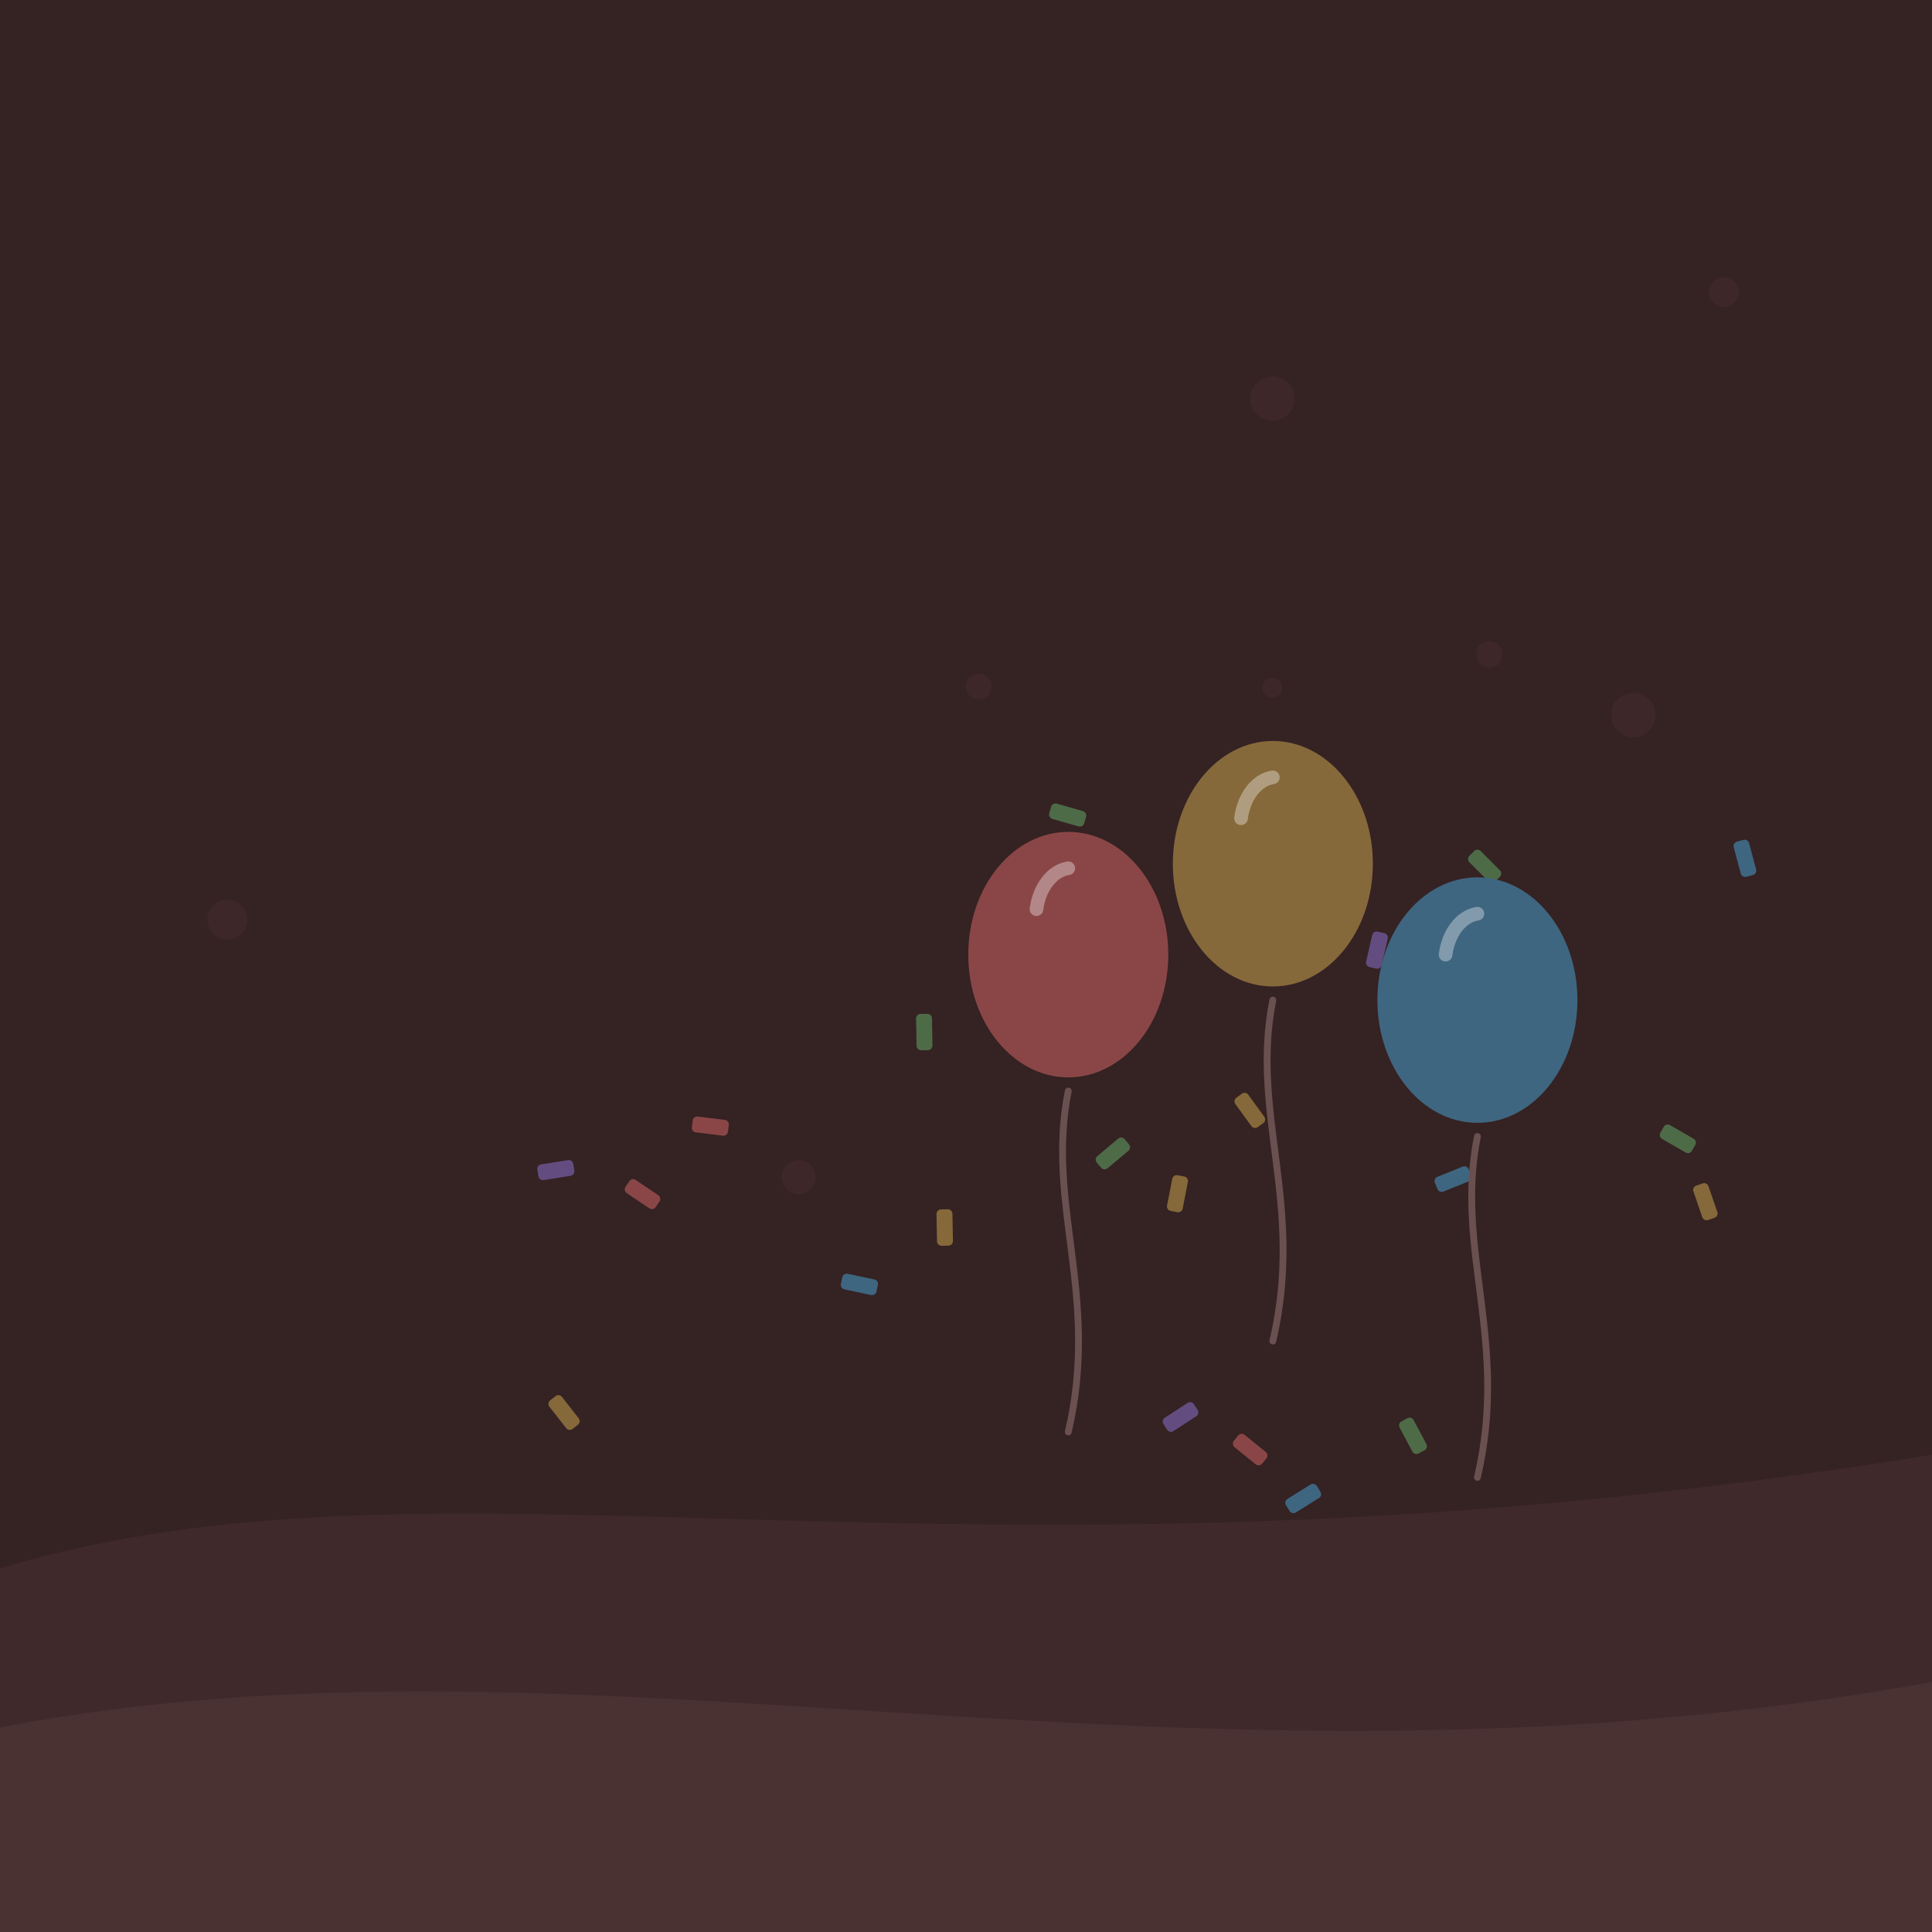
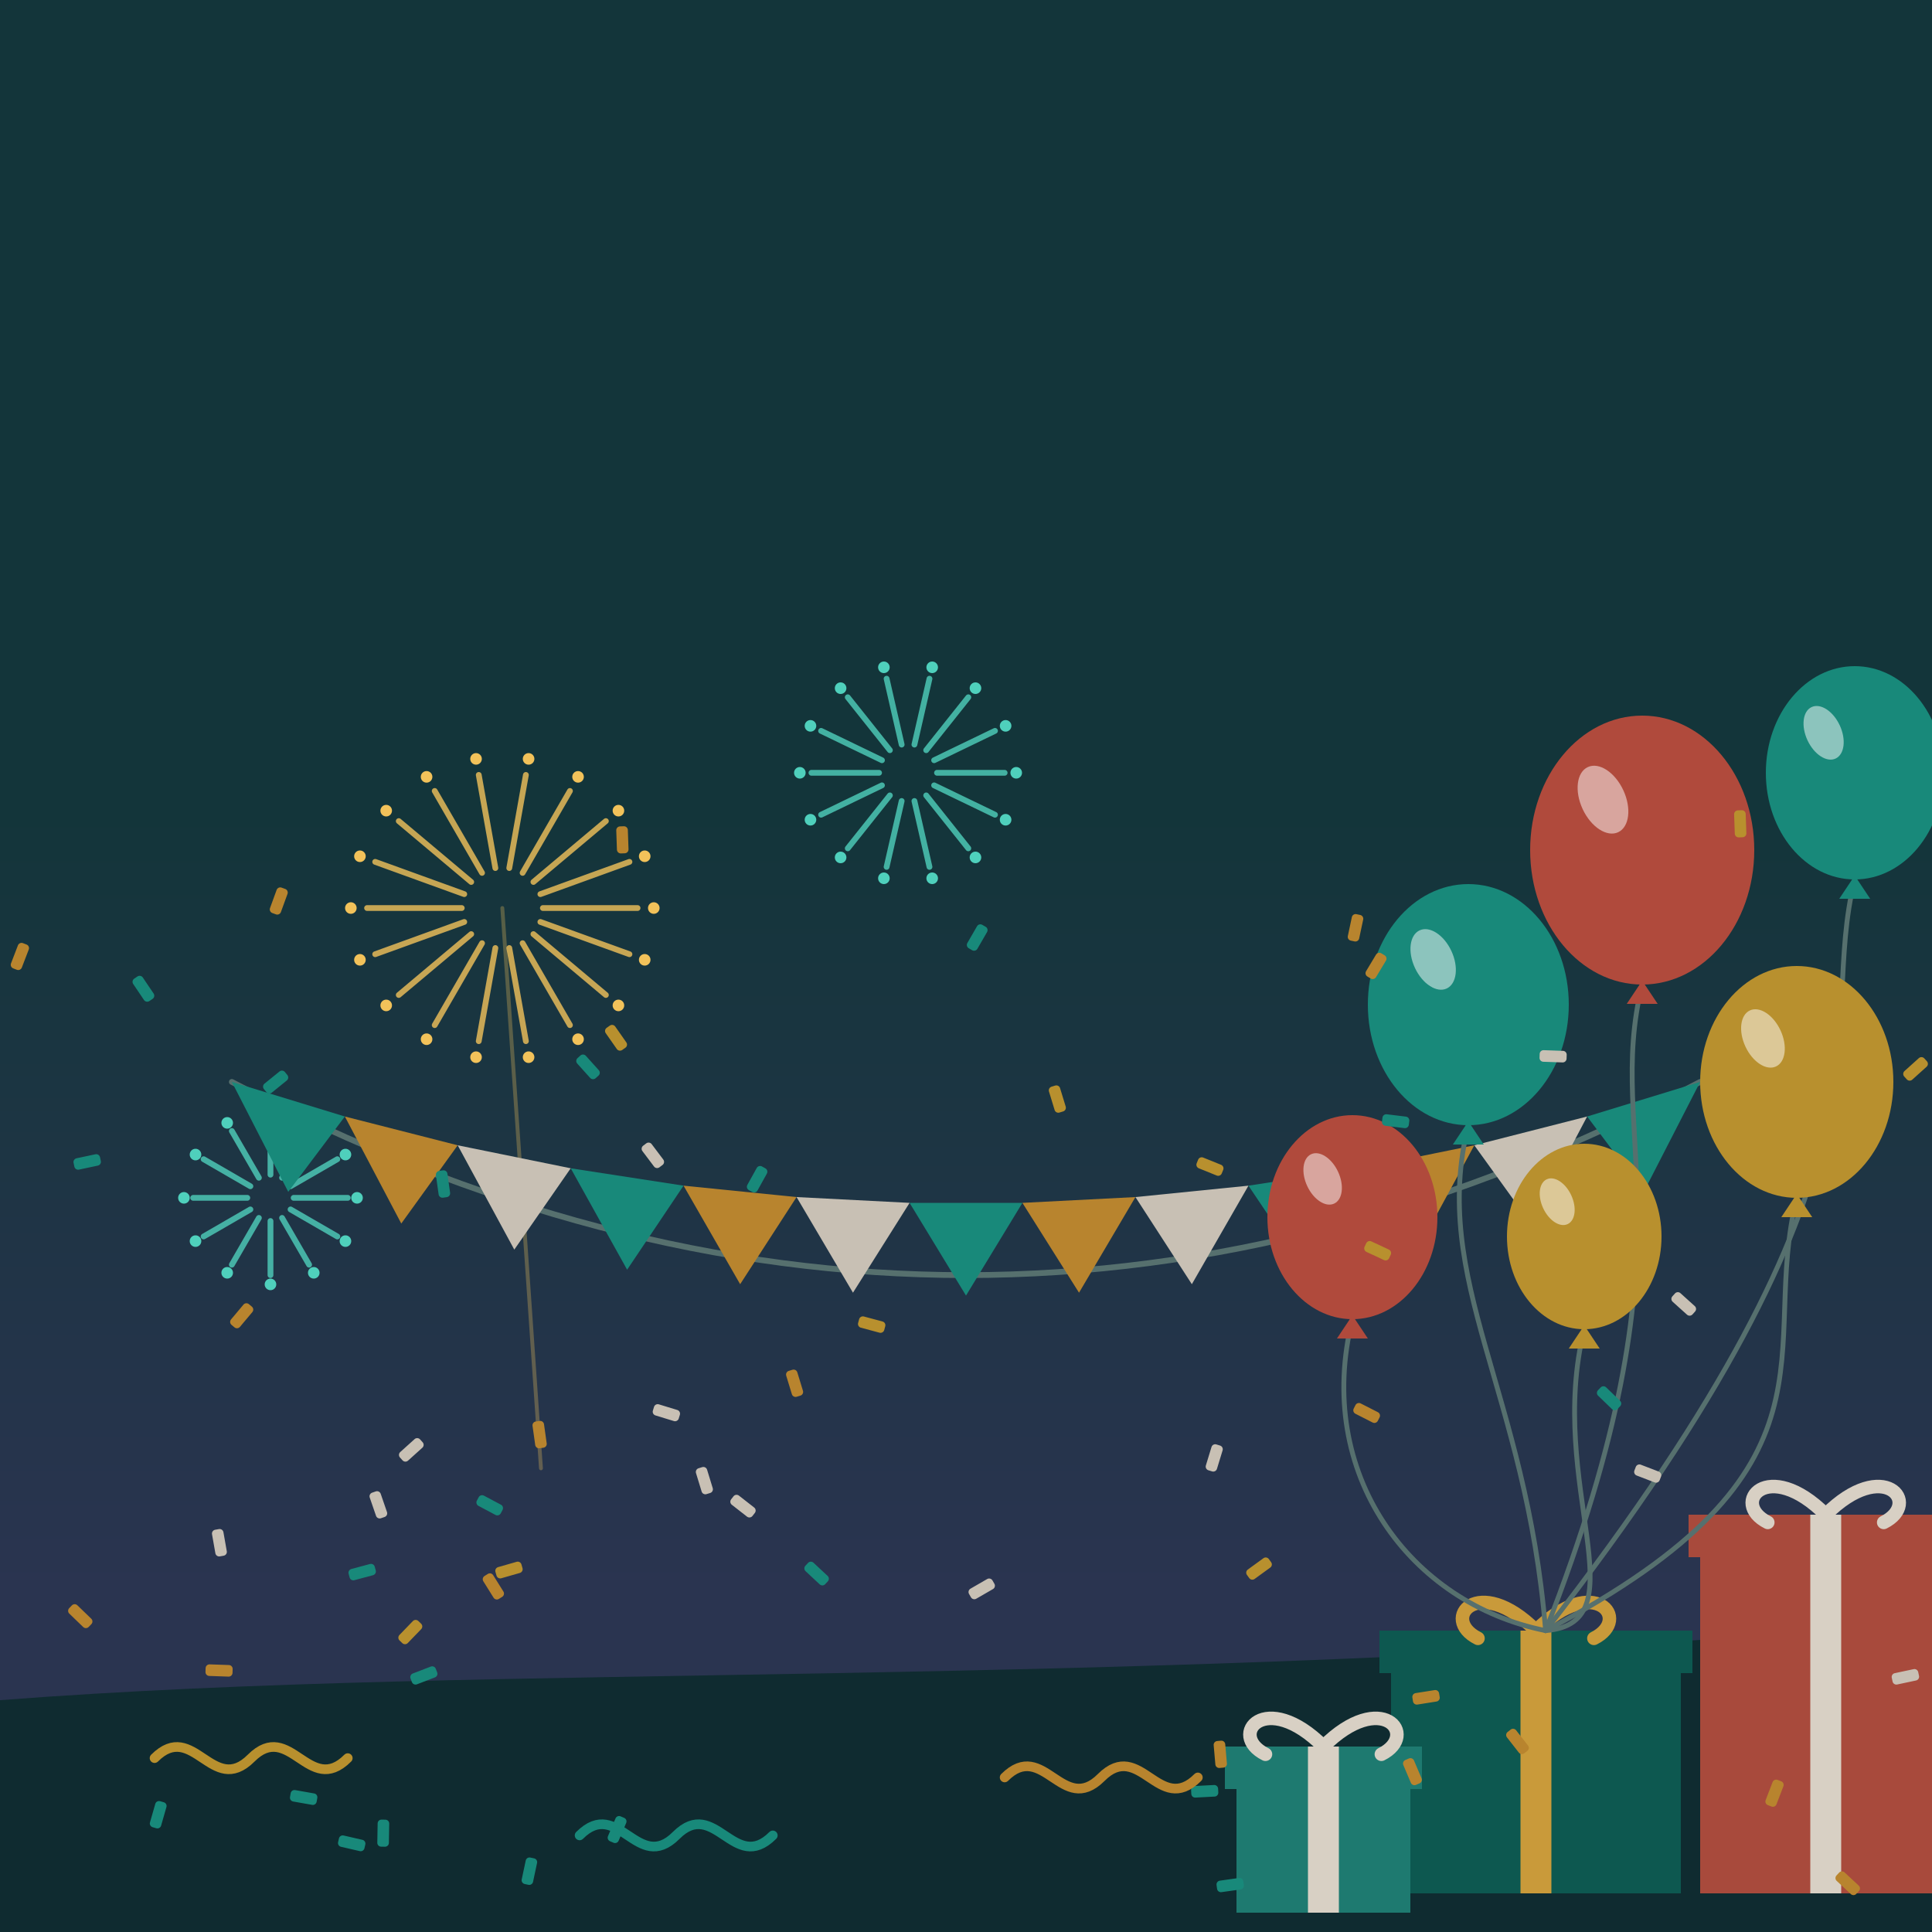
- <svg xmlns="http://www.w3.org/2000/svg" viewBox="0 0 850 850" width="850" height="850">
-   <rect x="0.0" y="0.0" width="850.0" height="850.0" rx="0" fill="#352223" opacity="1" />
-   <circle cx="351.4" cy="517.9" r="7.5" fill="#4a3132" opacity="0.35" />
-   <circle cx="625.6" cy="465.6" r="9.7" fill="#4a3132" opacity="0.35" />
-   <circle cx="559.8" cy="175.4" r="9.8" fill="#4a3132" opacity="0.35" />
-   <circle cx="718.6" cy="314.6" r="9.8" fill="#4a3132" opacity="0.35" />
-   <circle cx="100.0" cy="404.6" r="8.8" fill="#4a3132" opacity="0.35" />
-   <circle cx="758.4" cy="128.5" r="6.6" fill="#4a3132" opacity="0.35" />
-   <circle cx="430.6" cy="302.0" r="5.7" fill="#4a3132" opacity="0.35" />
-   <circle cx="559.7" cy="302.6" r="4.4" fill="#4a3132" opacity="0.35" />
-   <circle cx="655.3" cy="287.9" r="5.8" fill="#4a3132" opacity="0.35" />
-   <path d="M0 690 C 200 630 420 710 850 640 L850 850 L0 850 Z" fill="#3f292a" opacity="1" />
-   <path d="M0 760 C 260 710 520 800 850 740 L850 850 L0 850 Z" fill="#4a3132" opacity="1" />
-   <rect x="585" y="354" width="16" height="7" rx="2" fill="#3f6680" transform="rotate(96 585 354)" />
-   <rect x="546" y="630" width="16" height="7" rx="2" fill="#8a4646" transform="rotate(39 546 630)" />
-   <rect x="463" y="353" width="16" height="7" rx="2" fill="#4e6b47" transform="rotate(16 463 353)" />
-   <rect x="253" y="517" width="16" height="7" rx="2" fill="#634d80" transform="rotate(171 253 517)" />
-   <rect x="751" y="520" width="16" height="7" rx="2" fill="#86693a" transform="rotate(71 751 520)" />
-   <rect x="246" y="613" width="16" height="7" rx="2" fill="#86693a" transform="rotate(52 246 613)" />
-   <rect x="523" y="518" width="16" height="7" rx="2" fill="#86693a" transform="rotate(101 523 518)" />
-   <rect x="278" y="518" width="16" height="7" rx="2" fill="#8a4646" transform="rotate(34 278 518)" />
-   <rect x="527" y="351" width="16" height="7" rx="2" fill="#86693a" transform="rotate(11 527 351)" />
-   <rect x="498" y="505" width="16" height="7" rx="2" fill="#4e6b47" transform="rotate(140 498 505)" />
-   <rect x="548" y="480" width="16" height="7" rx="2" fill="#86693a" transform="rotate(54 548 480)" />
-   <rect x="611" y="411" width="16" height="7" rx="2" fill="#634d80" transform="rotate(103 611 411)" />
-   <rect x="497" y="443" width="16" height="7" rx="2" fill="#634d80" transform="rotate(81 497 443)" />
-   <rect x="769" y="369" width="16" height="7" rx="2" fill="#3f6680" transform="rotate(75 769 369)" />
-   <rect x="305" y="491" width="16" height="7" rx="2" fill="#8a4646" transform="rotate(7 305 491)" />
-   <rect x="648" y="519" width="16" height="7" rx="2" fill="#3f6680" transform="rotate(158 648 519)" />
-   <rect x="410" y="446" width="16" height="7" rx="2" fill="#4e6b47" transform="rotate(89 410 446)" />
-   <rect x="371" y="560" width="16" height="7" rx="2" fill="#3f6680" transform="rotate(12 371 560)" />
-   <rect x="582" y="658" width="16" height="7" rx="2" fill="#3f6680" transform="rotate(148 582 658)" />
-   <rect x="621" y="623" width="16" height="7" rx="2" fill="#4e6b47" transform="rotate(62 621 623)" />
-   <rect x="419" y="532" width="16" height="7" rx="2" fill="#86693a" transform="rotate(89 419 532)" />
-   <rect x="650" y="373" width="16" height="7" rx="2" fill="#4e6b47" transform="rotate(45 650 373)" />
-   <rect x="733" y="494" width="16" height="7" rx="2" fill="#4e6b47" transform="rotate(30 733 494)" />
-   <rect x="528" y="622" width="16" height="7" rx="2" fill="#634d80" transform="rotate(147 528 622)" />
-   <path d="M470 480 C 460 530 484 570 470 630" fill="none" stroke="#6b5050" stroke-width="3" stroke-linecap="round" stroke-linejoin="round" opacity="1" />
-   <path d="M560 440 C 550 490 574 530 560 590" fill="none" stroke="#6b5050" stroke-width="3" stroke-linecap="round" stroke-linejoin="round" opacity="1" />
-   <path d="M650 500 C 640 550 664 590 650 650" fill="none" stroke="#6b5050" stroke-width="3" stroke-linecap="round" stroke-linejoin="round" opacity="1" />
-   <path d="M470 420 m-44 0 a44 54 0 1 0 88 0 a44 54 0 1 0 -88 0" fill="#8a4646" opacity="1" />
-   <path d="M560 380 m-44 0 a44 54 0 1 0 88 0 a44 54 0 1 0 -88 0" fill="#86693a" opacity="1" />
-   <path d="M650 440 m-44 0 a44 54 0 1 0 88 0 a44 54 0 1 0 -88 0" fill="#3f6680" opacity="1" />
-   <path d="M456 400 a16 22 0 0 1 14 -18" fill="none" stroke="#ffffff" stroke-width="6" stroke-linecap="round" stroke-linejoin="round" opacity="0.35" />
-   <path d="M546 360 a16 22 0 0 1 14 -18" fill="none" stroke="#ffffff" stroke-width="6" stroke-linecap="round" stroke-linejoin="round" opacity="0.35" />
-   <path d="M636 420 a16 22 0 0 1 14 -18" fill="none" stroke="#ffffff" stroke-width="6" stroke-linecap="round" stroke-linejoin="round" opacity="0.35" />
+ <svg xmlns="http://www.w3.org/2000/svg" viewBox="0 0 1000 1000" width="1000" height="1000">
+   <defs>
+     <linearGradient id="sky" x1="0" y1="0" x2="0" y2="1">
+       <stop offset="0.42" stop-color="#13353a" />
+       <stop offset="0.82" stop-color="#2a3450" />
+     </linearGradient>
+   </defs>
+   <rect x="0" y="0" width="1000" height="1000" fill="url(#sky)" />
+   <path d="M281 470L330 470M279.7 477.2L325.8 493.9M276.1 483.5L313.6 515M270.5 488.2L295 530.6M263.6 490.7L272.2 538.9M256.4 490.7L247.8 538.9M249.5 488.2L225 530.6M243.9 483.5L206.4 515M240.3 477.2L194.2 493.9M239 470L190 470M240.3 462.8L194.2 446.1M243.9 456.5L206.4 425M249.5 451.8L225 409.4M256.4 449.3L247.8 401.1M263.6 449.3L272.2 401.1M270.5 451.8L295 409.4M276.1 456.5L313.6 425M279.7 462.8L325.8 446.1" fill="none" stroke="#f2c25a" stroke-width="3" stroke-linecap="round" stroke-linejoin="round" opacity="0.8" />
+   <circle cx="338.4" cy="470" r="3" fill="#f2c25a" />
+   <circle cx="333.7" cy="496.8" r="3" fill="#f2c25a" />
+   <circle cx="320.1" cy="520.4" r="3" fill="#f2c25a" />
+   <circle cx="299.2" cy="537.9" r="3" fill="#f2c25a" />
+   <circle cx="273.6" cy="547.2" r="3" fill="#f2c25a" />
+   <circle cx="246.4" cy="547.2" r="3" fill="#f2c25a" />
+   <circle cx="220.8" cy="537.9" r="3" fill="#f2c25a" />
+   <circle cx="199.9" cy="520.4" r="3" fill="#f2c25a" />
+   <circle cx="186.3" cy="496.8" r="3" fill="#f2c25a" />
+   <circle cx="181.6" cy="470" r="3" fill="#f2c25a" />
+   <circle cx="186.3" cy="443.2" r="3" fill="#f2c25a" />
+   <circle cx="199.9" cy="419.6" r="3" fill="#f2c25a" />
+   <circle cx="220.8" cy="402.1" r="3" fill="#f2c25a" />
+   <circle cx="246.4" cy="392.8" r="3" fill="#f2c25a" />
+   <circle cx="273.6" cy="392.8" r="3" fill="#f2c25a" />
+   <circle cx="299.2" cy="402.1" r="3" fill="#f2c25a" />
+   <circle cx="320.1" cy="419.6" r="3" fill="#f2c25a" />
+   <circle cx="333.7" cy="443.2" r="3" fill="#f2c25a" />
+   <path d="M485 400L520 400M483.5 406.5L515 421.7M479.4 411.7L501.2 439.1M473.3 414.6L481.1 448.7M466.7 414.6L458.9 448.7M460.6 411.7L438.8 439.1M456.5 406.5L425 421.7M455 400L420 400M456.5 393.5L425 378.3M460.6 388.3L438.8 360.9M466.7 385.4L458.9 351.3M473.3 385.4L481.1 351.3M479.4 388.3L501.2 360.9M483.5 393.5L515 378.3" fill="none" stroke="#4fd0bc" stroke-width="3" stroke-linecap="round" stroke-linejoin="round" opacity="0.8" />
+   <circle cx="526" cy="400" r="3" fill="#4fd0bc" />
+   <circle cx="520.5" cy="424.3" r="3" fill="#4fd0bc" />
+   <circle cx="504.9" cy="443.8" r="3" fill="#4fd0bc" />
+   <circle cx="482.5" cy="454.6" r="3" fill="#4fd0bc" />
+   <circle cx="457.5" cy="454.6" r="3" fill="#4fd0bc" />
+   <circle cx="435.1" cy="443.8" r="3" fill="#4fd0bc" />
+   <circle cx="419.5" cy="424.3" r="3" fill="#4fd0bc" />
+   <circle cx="414" cy="400" r="3" fill="#4fd0bc" />
+   <circle cx="419.5" cy="375.7" r="3" fill="#4fd0bc" />
+   <circle cx="435.1" cy="356.2" r="3" fill="#4fd0bc" />
+   <circle cx="457.5" cy="345.4" r="3" fill="#4fd0bc" />
+   <circle cx="482.5" cy="345.4" r="3" fill="#4fd0bc" />
+   <circle cx="504.9" cy="356.2" r="3" fill="#4fd0bc" />
+   <circle cx="520.5" cy="375.7" r="3" fill="#4fd0bc" />
+   <path d="M152 620L180 620M150.4 626L174.6 640M146 630.4L160 654.6M140 632L140 660M134 630.4L120 654.6M129.6 626L105.4 640M128 620L100 620M129.6 614L105.4 600M134 609.6L120 585.4M140 608L140 580M146 609.6L160 585.4M150.4 614L174.6 600" fill="none" stroke="#4fd0bc" stroke-width="3" stroke-linecap="round" stroke-linejoin="round" opacity="0.8" />
+   <circle cx="184.8" cy="620" r="3" fill="#4fd0bc" />
+   <circle cx="178.8" cy="642.4" r="3" fill="#4fd0bc" />
+   <circle cx="162.4" cy="658.8" r="3" fill="#4fd0bc" />
+   <circle cx="140" cy="664.8" r="3" fill="#4fd0bc" />
+   <circle cx="117.6" cy="658.8" r="3" fill="#4fd0bc" />
+   <circle cx="101.2" cy="642.4" r="3" fill="#4fd0bc" />
+   <circle cx="95.2" cy="620" r="3" fill="#4fd0bc" />
+   <circle cx="101.2" cy="597.6" r="3" fill="#4fd0bc" />
+   <circle cx="117.6" cy="581.2" r="3" fill="#4fd0bc" />
+   <circle cx="140" cy="575.2" r="3" fill="#4fd0bc" />
+   <circle cx="162.4" cy="581.2" r="3" fill="#4fd0bc" />
+   <circle cx="178.8" cy="597.6" r="3" fill="#4fd0bc" />
+   <path d="M260 470L280 760" fill="none" stroke="#f2c25a" stroke-width="2" stroke-linecap="round" stroke-linejoin="round" opacity="0.3" />
+   <path d="M0 880C260 860 560 876 1000 840L1000 1000L0 1000Z" fill="#0f2b30" />
+   <path d="M120 560Q500 760 880 560" fill="none" stroke="#56706e" stroke-width="3" stroke-linecap="round" stroke-linejoin="round" />
+   <path d="M120 560L178.5 577.9L149.2 616.9Z" fill="#18897a" />
+   <path d="M178.5 577.9L236.9 592.8L207.7 633.3Z" fill="#b8842e" />
+   <path d="M236.9 592.8L295.4 604.7L266.2 646.8Z" fill="#c8c0b4" />
+   <path d="M295.4 604.7L353.8 613.7L324.6 657.2Z" fill="#18897a" />
+   <path d="M353.8 613.7L412.3 619.6L383.1 664.7Z" fill="#b8842e" />
+   <path d="M412.3 619.6L470.8 622.6L441.5 669.1Z" fill="#c8c0b4" />
+   <path d="M470.8 622.6L529.2 622.6L500 670.6Z" fill="#18897a" />
+   <path d="M529.2 622.6L587.7 619.6L558.5 669.1Z" fill="#b8842e" />
+   <path d="M587.7 619.6L646.2 613.7L616.9 664.7Z" fill="#c8c0b4" />
+   <path d="M646.2 613.7L704.6 604.7L675.4 657.2Z" fill="#18897a" />
+   <path d="M704.6 604.7L763.1 592.8L733.8 646.8Z" fill="#b8842e" />
+   <path d="M763.1 592.8L821.5 577.9L792.3 633.3Z" fill="#c8c0b4" />
+   <path d="M821.5 577.9L880 560L850.8 616.9Z" fill="#18897a" />
+   <rect x="720" y="860" width="150" height="120" fill="#0d5850" />
+   <rect x="714" y="844" width="162" height="22" fill="#0d5850" />
+   <rect x="787" y="844" width="16" height="136" fill="#c99a3a" />
+   <path d="M795 844c-30 -30 -50 -6 -30 4M795 844c30 -30 50 -6 30 4" fill="none" stroke="#c99a3a" stroke-width="7" stroke-linecap="round" stroke-linejoin="round" />
+   <rect x="880" y="800" width="130" height="180" fill="#a84a3c" />
+   <rect x="874" y="784" width="142" height="22" fill="#a84a3c" />
+   <rect x="937" y="784" width="16" height="196" fill="#d8d0c4" />
+   <path d="M945 784c-30 -30 -50 -6 -30 4M945 784c30 -30 50 -6 30 4" fill="none" stroke="#d8d0c4" stroke-width="7" stroke-linecap="round" stroke-linejoin="round" />
+   <rect x="640" y="920" width="90" height="70" fill="#1e7a70" />
+   <rect x="634" y="904" width="102" height="22" fill="#1e7a70" />
+   <rect x="677" y="904" width="16" height="86" fill="#d8d0c4" />
+   <path d="M685 904c-30 -30 -50 -6 -30 4M685 904c30 -30 50 -6 30 4" fill="none" stroke="#d8d0c4" stroke-width="7" stroke-linecap="round" stroke-linejoin="round" />
+   <path d="M760 582.4C740 662.4 790 720 800 844" fill="none" stroke="#56706e" stroke-width="2.5" stroke-linecap="round" stroke-linejoin="round" />
+   <path d="M850 509.6C830 589.6 880 640 800 844" fill="none" stroke="#56706e" stroke-width="2.5" stroke-linecap="round" stroke-linejoin="round" />
+   <path d="M930 620.0C910 700.0 960 760 800 844" fill="none" stroke="#56706e" stroke-width="2.5" stroke-linecap="round" stroke-linejoin="round" />
+   <path d="M700 682.8C680 762.8 730 830 800 844" fill="none" stroke="#56706e" stroke-width="2.5" stroke-linecap="round" stroke-linejoin="round" />
+   <path d="M960 455.2C940 535.2 990 600 800 844" fill="none" stroke="#56706e" stroke-width="2.5" stroke-linecap="round" stroke-linejoin="round" />
+   <path d="M820 688.0C800 768.0 850 840 800 844" fill="none" stroke="#56706e" stroke-width="2.5" stroke-linecap="round" stroke-linejoin="round" />
+   <ellipse cx="760" cy="520" rx="52" ry="62.4" fill="#18897a" />
+   <path d="M752 592.4L760 580.4L768 592.4Z" fill="#18897a" />
+   <ellipse cx="741.8" cy="496.6" rx="10.4" ry="16.6" fill="#ffffff" opacity="0.5" transform="rotate(-25 741.8 496.6)" />
+   <ellipse cx="850" cy="440" rx="58" ry="69.6" fill="#b04a3c" />
+   <path d="M842 519.6L850 507.6L858 519.6Z" fill="#b04a3c" />
+   <ellipse cx="829.7" cy="413.9" rx="11.6" ry="18.6" fill="#ffffff" opacity="0.5" transform="rotate(-25 829.7 413.9)" />
+   <ellipse cx="930" cy="560" rx="50" ry="60" fill="#b8902e" />
+   <path d="M922 630L930 618L938 630Z" fill="#b8902e" />
+   <ellipse cx="912.5" cy="537.5" rx="10" ry="16" fill="#ffffff" opacity="0.5" transform="rotate(-25 912.5 537.5)" />
+   <ellipse cx="700" cy="630" rx="44" ry="52.8" fill="#b04a3c" />
+   <path d="M692 692.8L700 680.8L708 692.8Z" fill="#b04a3c" />
+   <ellipse cx="684.6" cy="610.2" rx="8.8" ry="14.1" fill="#ffffff" opacity="0.5" transform="rotate(-25 684.6 610.2)" />
+   <ellipse cx="960" cy="400" rx="46" ry="55.2" fill="#18897a" />
+   <path d="M952 465.2L960 453.2L968 465.2Z" fill="#18897a" />
+   <ellipse cx="943.9" cy="379.3" rx="9.2" ry="14.7" fill="#ffffff" opacity="0.5" transform="rotate(-25 943.9 379.3)" />
+   <ellipse cx="820" cy="640" rx="40" ry="48" fill="#b8902e" />
+   <path d="M812 698L820 686L828 698Z" fill="#b8902e" />
+   <ellipse cx="806" cy="622" rx="8" ry="12.8" fill="#ffffff" opacity="0.5" transform="rotate(-25 806 622)" />
+   <rect x="548.1" y="561.3" width="14" height="6" rx="2" fill="#b8902e" transform="rotate(73 548.1 561.3)" />
+   <rect x="86.7" y="933.4" width="14" height="6" rx="2" fill="#18897a" transform="rotate(106 86.7 933.4)" />
+   <rect x="847.4" y="757.4" width="14" height="6" rx="2" fill="#c8c0b4" transform="rotate(21 847.4 757.4)" />
+   <rect x="998.7" y="550.8" width="14" height="6" rx="2" fill="#b8902e" transform="rotate(138 998.7 550.8)" />
+   <rect x="419.6" y="807.5" width="14" height="6" rx="2" fill="#18897a" transform="rotate(43 419.6 807.5)" />
+   <rect x="219.4" y="841.8" width="14" height="6" rx="2" fill="#b8902e" transform="rotate(134 219.4 841.8)" />
+   <rect x="196.4" y="771.3" width="14" height="6" rx="2" fill="#c8c0b4" transform="rotate(71 196.4 771.3)" />
+   <rect x="511.9" y="480.7" width="14" height="6" rx="2" fill="#18897a" transform="rotate(120 511.9 480.7)" />
+   <rect x="515.7" y="821.5" width="14" height="6" rx="2" fill="#c8c0b4" transform="rotate(150 515.7 821.5)" />
+   <rect x="708" y="641.7" width="14" height="6" rx="2" fill="#b8902e" transform="rotate(25 708 641.7)" />
+   <rect x="731.1" y="909.4" width="14" height="6" rx="2" fill="#b8842e" transform="rotate(67 731.1 909.4)" />
+   <rect x="150" y="558" width="14" height="6" rx="2" fill="#18897a" transform="rotate(141 150 558)" />
+   <rect x="397.9" y="605.7" width="14" height="6" rx="2" fill="#18897a" transform="rotate(119 397.9 605.7)" />
+   <rect x="281.3" y="735.2" width="14" height="6" rx="2" fill="#b8842e" transform="rotate(82 281.3 735.2)" />
+   <rect x="745.5" y="880.4" width="14" height="6" rx="2" fill="#b8842e" transform="rotate(171 745.5 880.4)" />
+   <rect x="278.4" y="962.3" width="14" height="6" rx="2" fill="#18897a" transform="rotate(102 278.4 962.3)" />
+   <rect x="923.8" y="922.7" width="14" height="6" rx="2" fill="#b8842e" transform="rotate(111 923.8 922.7)" />
+   <rect x="150.8" y="926.2" width="14" height="6" rx="2" fill="#18897a" transform="rotate(10 150.8 926.2)" />
+   <rect x="759.8" y="537" width="14" height="6" rx="2" fill="#18897a" transform="rotate(160 759.8 537)" />
+   <rect x="38.6" y="829.5" width="14" height="6" rx="2" fill="#b8842e" transform="rotate(44 38.6 829.5)" />
+   <rect x="715.8" y="576.5" width="14" height="6" rx="2" fill="#18897a" transform="rotate(7 715.8 576.5)" />
+   <rect x="730.7" y="504.6" width="14" height="6" rx="2" fill="#18897a" transform="rotate(32 730.7 504.6)" />
+   <rect x="195" y="814.8" width="14" height="6" rx="2" fill="#18897a" transform="rotate(165 195 814.8)" />
+   <rect x="783.5" y="894" width="14" height="6" rx="2" fill="#b8842e" transform="rotate(52 783.5 894)" />
+   <rect x="634" y="900.8" width="14" height="6" rx="2" fill="#b8842e" transform="rotate(85 634 900.8)" />
+   <rect x="227" y="867.5" width="14" height="6" rx="2" fill="#18897a" transform="rotate(159 227 867.5)" />
+   <rect x="115.3" y="791.1" width="14" height="6" rx="2" fill="#c8c0b4" transform="rotate(80 115.3 791.1)" />
+   <rect x="231.3" y="605.5" width="14" height="6" rx="2" fill="#18897a" transform="rotate(82 231.3 605.5)" />
+   <rect x="412.1" y="708.4" width="14" height="6" rx="2" fill="#b8842e" transform="rotate(73 412.1 708.4)" />
+   <rect x="52.6" y="602.9" width="14" height="6" rx="2" fill="#18897a" transform="rotate(168 52.6 602.9)" />
+   <rect x="324.9" y="427.6" width="14" height="6" rx="2" fill="#b8842e" transform="rotate(88 324.9 427.6)" />
+   <rect x="620.9" y="598.4" width="14" height="6" rx="2" fill="#b8902e" transform="rotate(22 620.9 598.4)" />
+   <rect x="324.9" y="941.7" width="14" height="6" rx="2" fill="#18897a" transform="rotate(113 324.9 941.7)" />
+   <rect x="829.9" y="716.7" width="14" height="6" rx="2" fill="#18897a" transform="rotate(44 829.9 716.7)" />
+   <rect x="868.3" y="668" width="14" height="6" rx="2" fill="#c8c0b4" transform="rotate(42 868.3 668)" />
+   <rect x="175.9" y="949.6" width="14" height="6" rx="2" fill="#18897a" transform="rotate(13 175.9 949.6)" />
+   <rect x="630.7" y="929.8" width="14" height="6" rx="2" fill="#18897a" transform="rotate(177 630.7 929.8)" />
+   <rect x="301.9" y="545" width="14" height="6" rx="2" fill="#18897a" transform="rotate(48 301.9 545)" />
+   <rect x="702.5" y="725.5" width="14" height="6" rx="2" fill="#b8842e" transform="rotate(27 702.5 725.5)" />
+   <rect x="797" y="543.5" width="14" height="6" rx="2" fill="#c8c0b4" transform="rotate(2 797 543.5)" />
+   <rect x="149.5" y="460.8" width="14" height="6" rx="2" fill="#b8842e" transform="rotate(110 149.5 460.8)" />
+   <rect x="220.1" y="748" width="14" height="6" rx="2" fill="#c8c0b4" transform="rotate(138 220.1 748)" />
+   <rect x="336.1" y="590.6" width="14" height="6" rx="2" fill="#c8c0b4" transform="rotate(53 336.1 590.6)" />
+   <rect x="659.1" y="810.2" width="14" height="6" rx="2" fill="#b8902e" transform="rotate(144 659.1 810.2)" />
+   <rect x="72.8" y="504.3" width="14" height="6" rx="2" fill="#18897a" transform="rotate(56 72.8 504.3)" />
+   <rect x="993.7" y="869.4" width="14" height="6" rx="2" fill="#c8c0b4" transform="rotate(168 993.7 869.4)" />
+   <rect x="633.4" y="748.8" width="14" height="6" rx="2" fill="#c8c0b4" transform="rotate(107 633.4 748.8)" />
+   <rect x="365.4" y="758.8" width="14" height="6" rx="2" fill="#c8c0b4" transform="rotate(73 365.4 758.8)" />
+   <rect x="903.5" y="419.3" width="14" height="6" rx="2" fill="#b8902e" transform="rotate(88 903.5 419.3)" />
+   <rect x="131.9" y="677.6" width="14" height="6" rx="2" fill="#b8842e" transform="rotate(130 131.9 677.6)" />
+   <rect x="15.6" y="489.6" width="14" height="6" rx="2" fill="#b8842e" transform="rotate(111 15.6 489.6)" />
+   <rect x="706" y="474" width="14" height="6" rx="2" fill="#b8842e" transform="rotate(102 706 474)" />
+   <rect x="445.2" y="680.9" width="14" height="6" rx="2" fill="#b8902e" transform="rotate(15 445.2 680.9)" />
+   <rect x="201.5" y="941.9" width="14" height="6" rx="2" fill="#18897a" transform="rotate(91 201.5 941.9)" />
+   <rect x="317.3" y="529.7" width="14" height="6" rx="2" fill="#b8902e" transform="rotate(55 317.3 529.7)" />
+   <rect x="254.2" y="813.6" width="14" height="6" rx="2" fill="#b8842e" transform="rotate(58 254.2 813.6)" />
+   <rect x="718.4" y="495.5" width="14" height="6" rx="2" fill="#b8842e" transform="rotate(121 718.4 495.5)" />
+   <rect x="644.1" y="977.7" width="14" height="6" rx="2" fill="#18897a" transform="rotate(172 644.1 977.7)" />
+   <rect x="106.5" y="861.4" width="14" height="6" rx="2" fill="#b8842e" transform="rotate(2 106.5 861.4)" />
+   <rect x="271" y="813.6" width="14" height="6" rx="2" fill="#b8902e" transform="rotate(164 271 813.6)" />
+   <rect x="339.1" y="726.3" width="14" height="6" rx="2" fill="#c8c0b4" transform="rotate(17 339.1 726.3)" />
+   <rect x="248.7" y="773.2" width="14" height="6" rx="2" fill="#18897a" transform="rotate(28 248.7 773.2)" />
+   <rect x="953.3" y="967.8" width="14" height="6" rx="2" fill="#b8842e" transform="rotate(43 953.3 967.8)" />
+   <rect x="380.9" y="772.9" width="14" height="6" rx="2" fill="#c8c0b4" transform="rotate(38 380.9 772.9)" />
+   <path d="M520 920c20 -20 30 20 50 0s30 20 50 0" fill="none" stroke="#b8842e" stroke-width="5" stroke-linecap="round" stroke-linejoin="round" />
+   <path d="M300 950c20 -20 30 20 50 0s30 20 50 0" fill="none" stroke="#18897a" stroke-width="5" stroke-linecap="round" stroke-linejoin="round" />
+   <path d="M80 910c20 -20 30 20 50 0s30 20 50 0" fill="none" stroke="#b8902e" stroke-width="5" stroke-linecap="round" stroke-linejoin="round" />
</svg>
